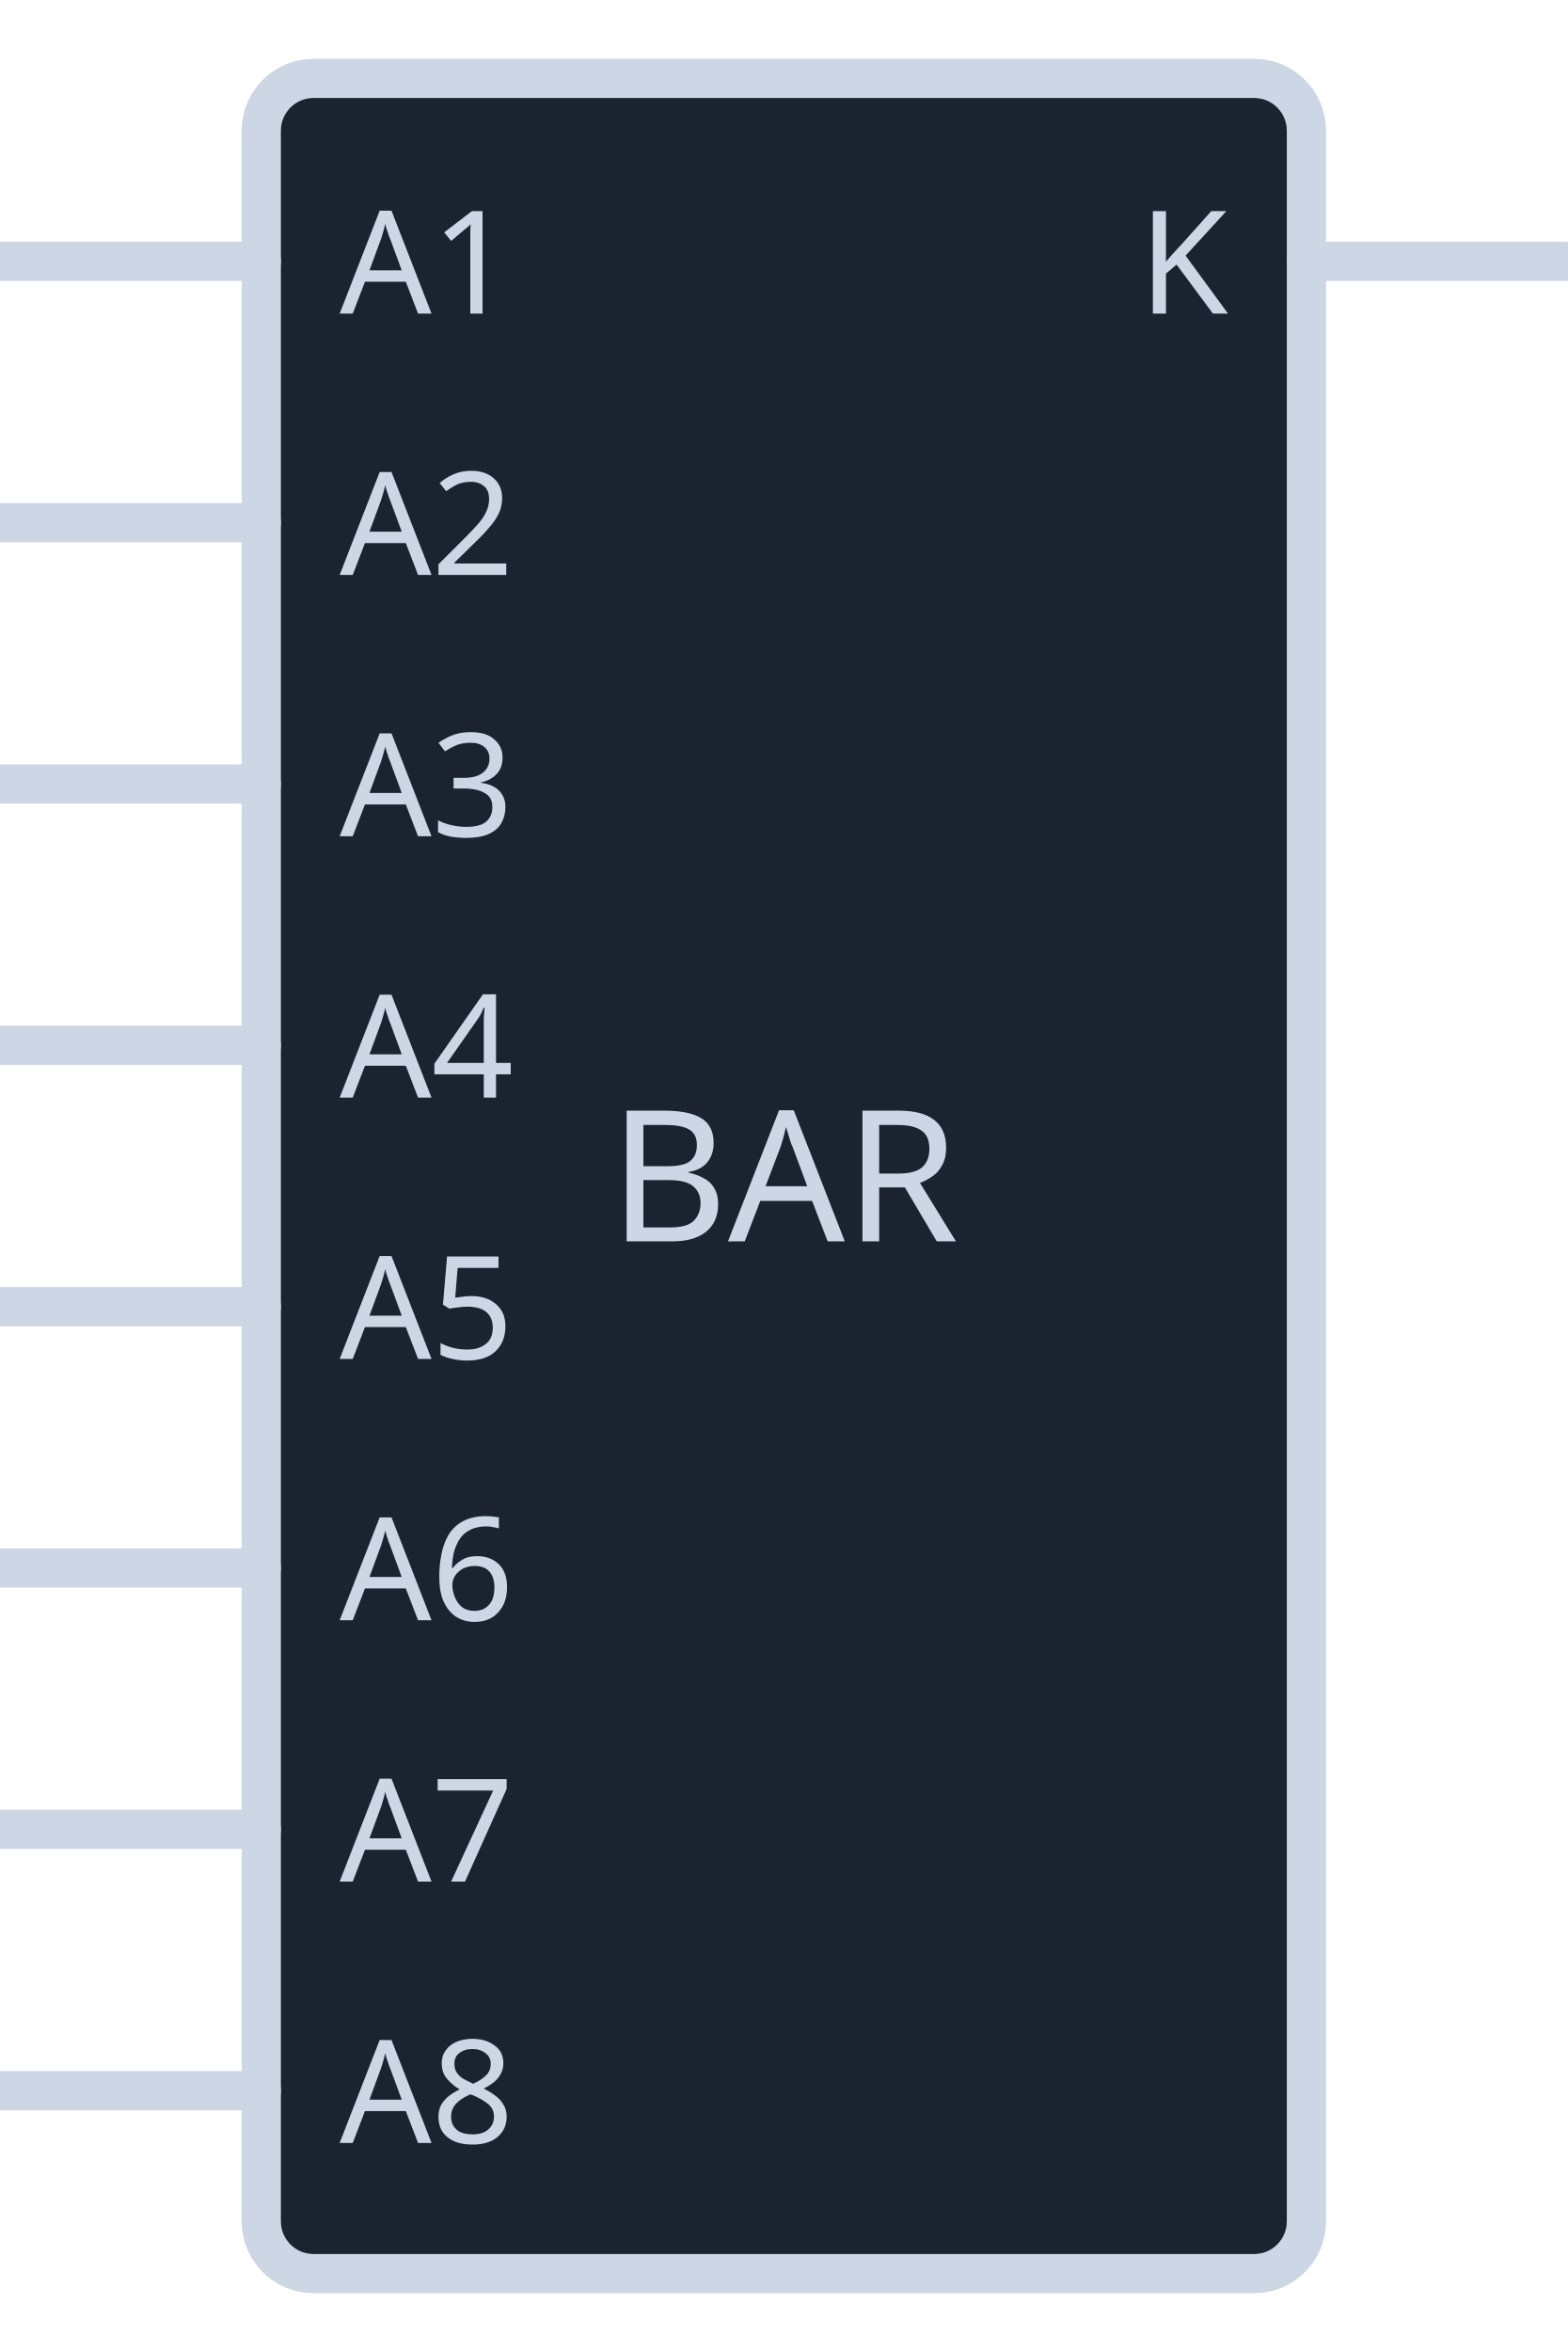
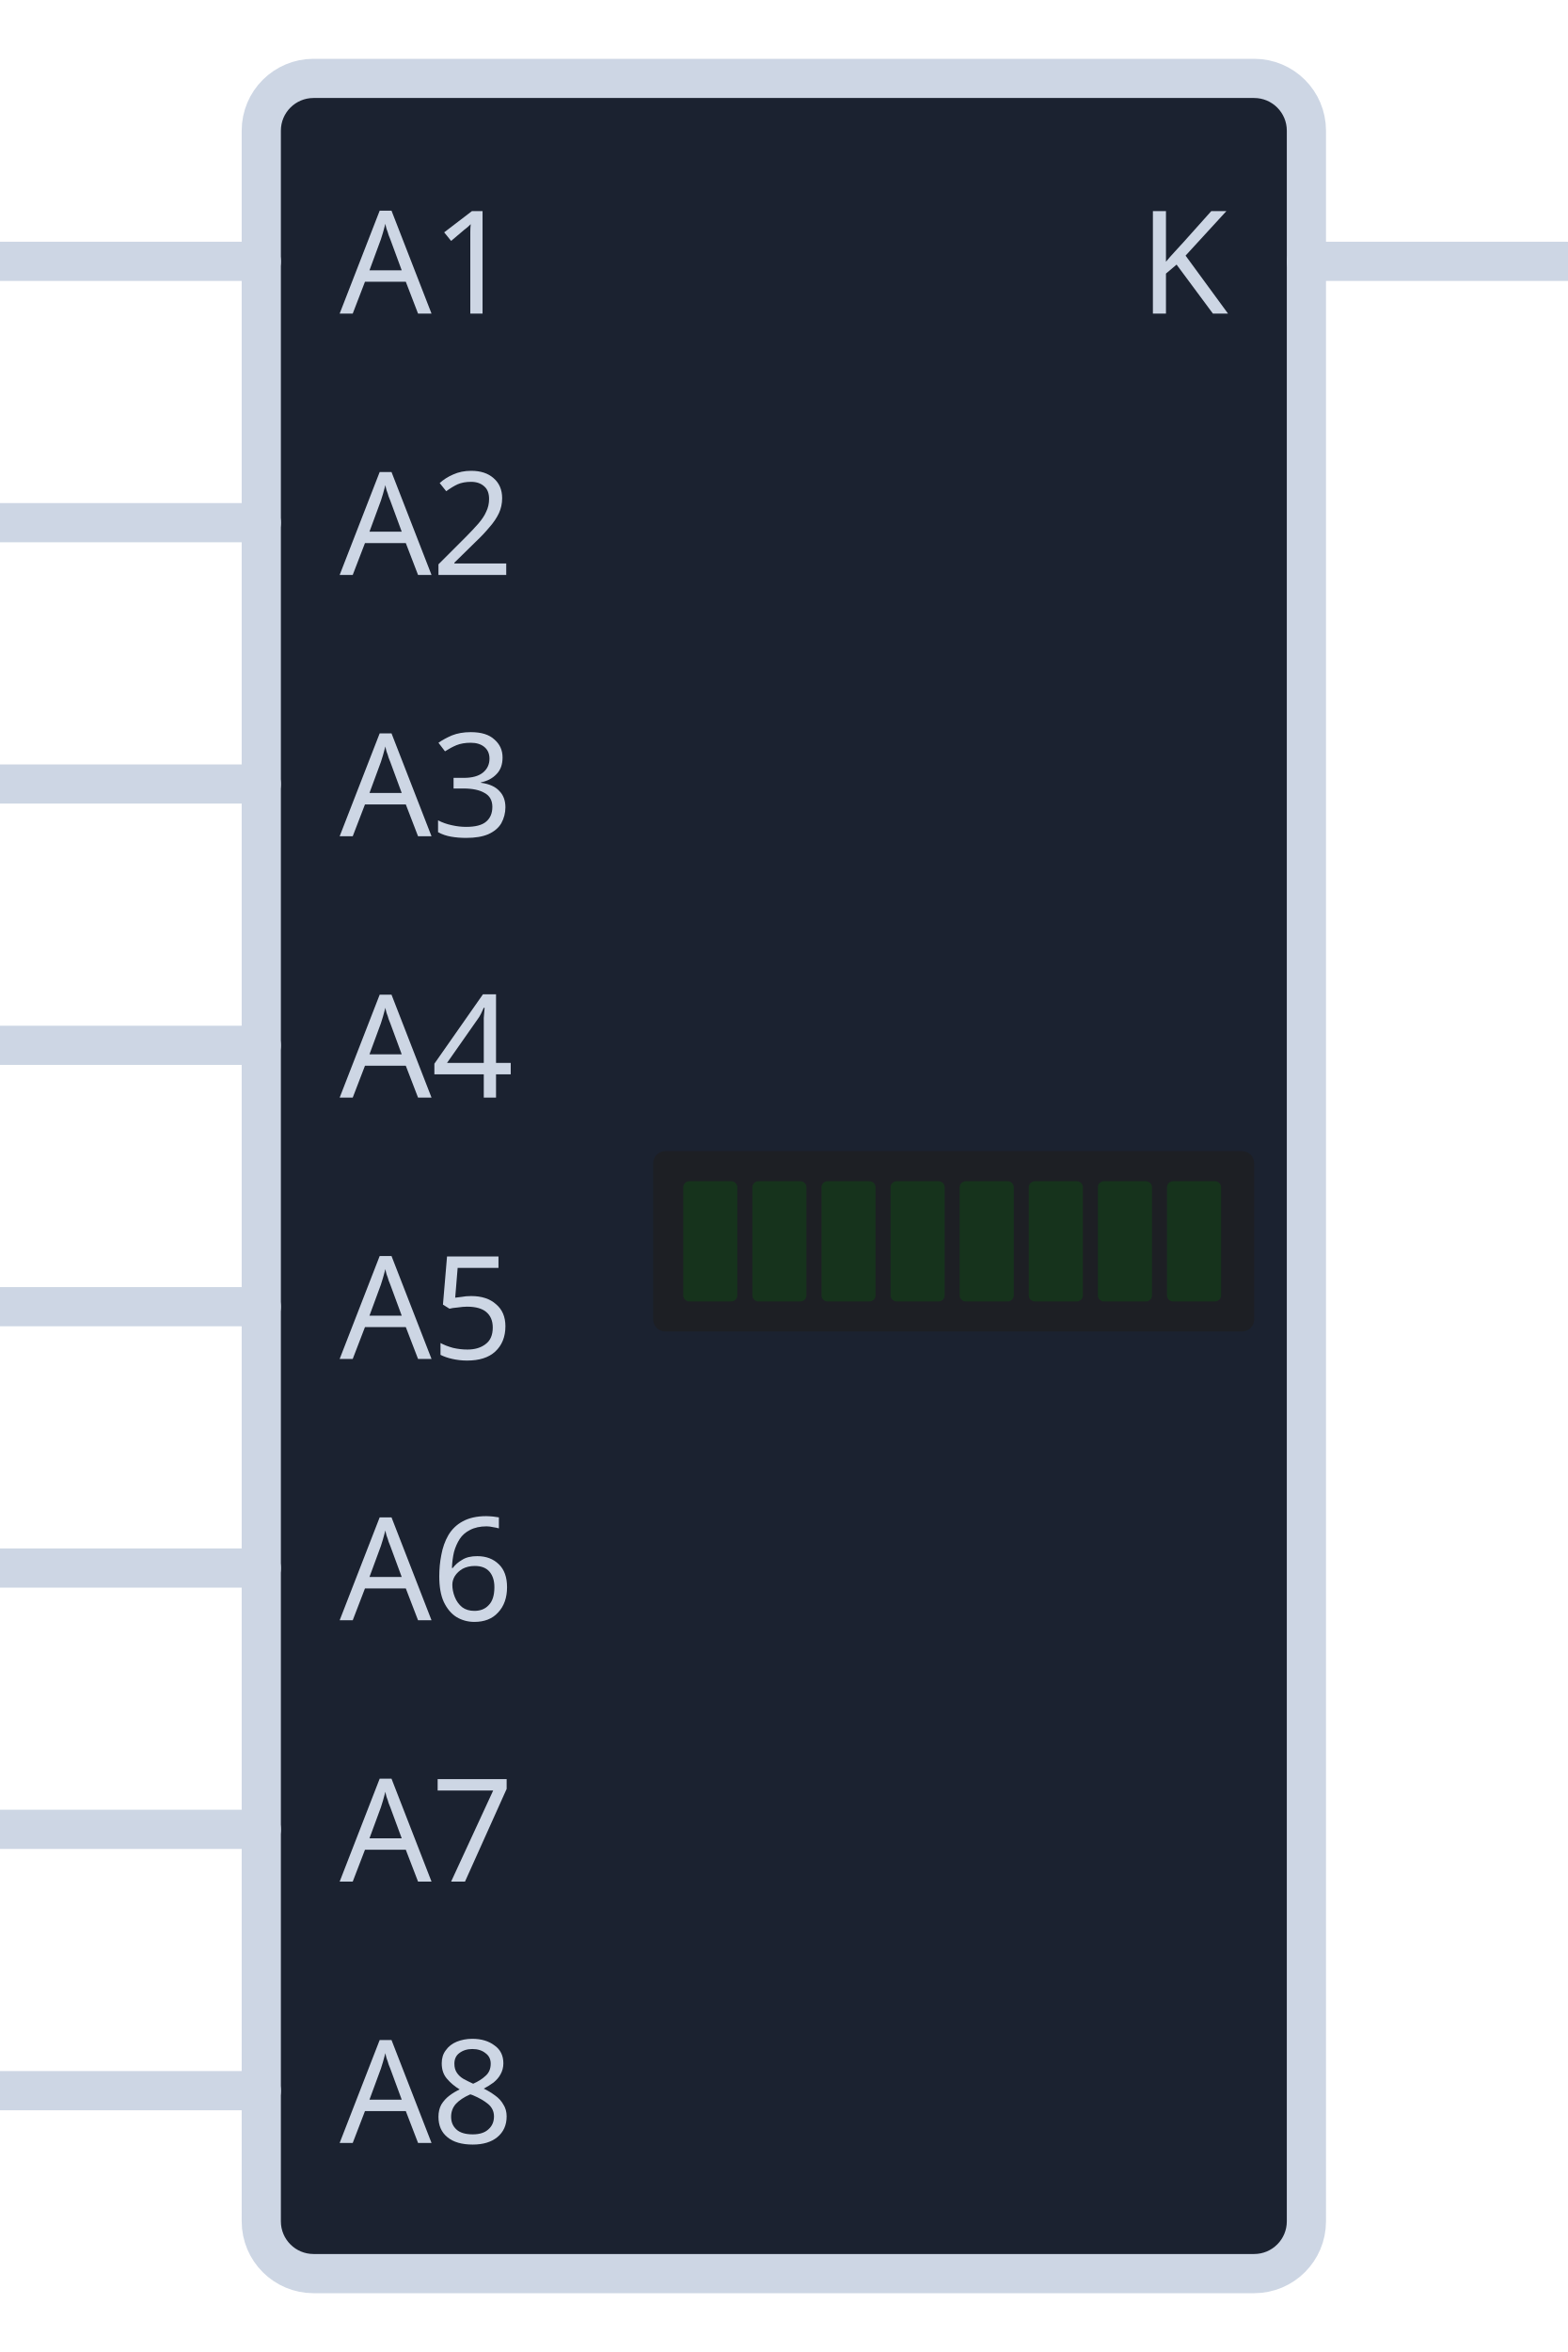
<svg xmlns="http://www.w3.org/2000/svg" viewBox="0 0 60 90" width="60" height="90" data-grid="10">
  <style>.s{stroke:var(--symbol-stroke,#cdd6e4);fill:none;stroke-width:1.5;stroke-linecap:round;stroke-linejoin:round}.f{stroke:var(--symbol-stroke,#cdd6e4);fill:var(--symbol-fill,#1b2230);stroke-width:1.5;stroke-linejoin:round}.k{fill:var(--symbol-stroke,#cdd6e4);stroke:none}.t{fill:var(--symbol-stroke,#cdd6e4);font-family:sans-serif;font-size:7px}.p{fill:var(--symbol-stroke,#cdd6e4);font-family:sans-serif;font-size:5.5px}</style>
  <rect class="f" x="10" y="3" width="40" height="84" rx="2" />
  <line class="s" id="pin-a1" x1="0" y1="10" x2="10" y2="10" />
  <text class="p" x="13" y="12">A1</text>
  <line class="s" id="pin-a2" x1="0" y1="20" x2="10" y2="20" />
  <text class="p" x="13" y="22">A2</text>
  <line class="s" id="pin-a3" x1="0" y1="30" x2="10" y2="30" />
  <text class="p" x="13" y="32">A3</text>
  <line class="s" id="pin-a4" x1="0" y1="40" x2="10" y2="40" />
  <text class="p" x="13" y="42">A4</text>
  <line class="s" id="pin-a5" x1="0" y1="50" x2="10" y2="50" />
  <text class="p" x="13" y="52">A5</text>
  <line class="s" id="pin-a6" x1="0" y1="60" x2="10" y2="60" />
  <text class="p" x="13" y="62">A6</text>
  <line class="s" id="pin-a7" x1="0" y1="70" x2="10" y2="70" />
  <text class="p" x="13" y="72">A7</text>
  <line class="s" id="pin-a8" x1="0" y1="80" x2="10" y2="80" />
  <text class="p" x="13" y="82">A8</text>
  <line class="s" id="pin-k" x1="60" y1="10" x2="50" y2="10" />
  <text class="p" x="47" y="12" text-anchor="end">K</text>
-   <text class="t" x="30.0" y="47.5" text-anchor="middle">BAR</text>
+   <g transform="translate(25.0 44.05) scale(0.23)">
+     <rect x="0" y="0" width="100" height="30" rx="2" fill="#1d1f24" />
+     <rect id="bar1" x="5" y="5" width="9" height="20" rx="1" fill="#16331c" />
+     <rect id="bar2" x="16.5" y="5" width="9" height="20" rx="1" fill="#16331c" />
+     <rect id="bar3" x="28" y="5" width="9" height="20" rx="1" fill="#16331c" />
+     <rect id="bar4" x="39.5" y="5" width="9" height="20" rx="1" fill="#16331c" />
+     <rect id="bar5" x="51" y="5" width="9" height="20" rx="1" fill="#16331c" />
+     <rect id="bar6" x="62.5" y="5" width="9" height="20" rx="1" fill="#16331c" />
+     <rect id="bar7" x="74" y="5" width="9" height="20" rx="1" fill="#16331c" />
+     <rect id="bar8" x="85.5" y="5" width="9" height="20" rx="1" fill="#16331c" />
+   </g>
</svg>
